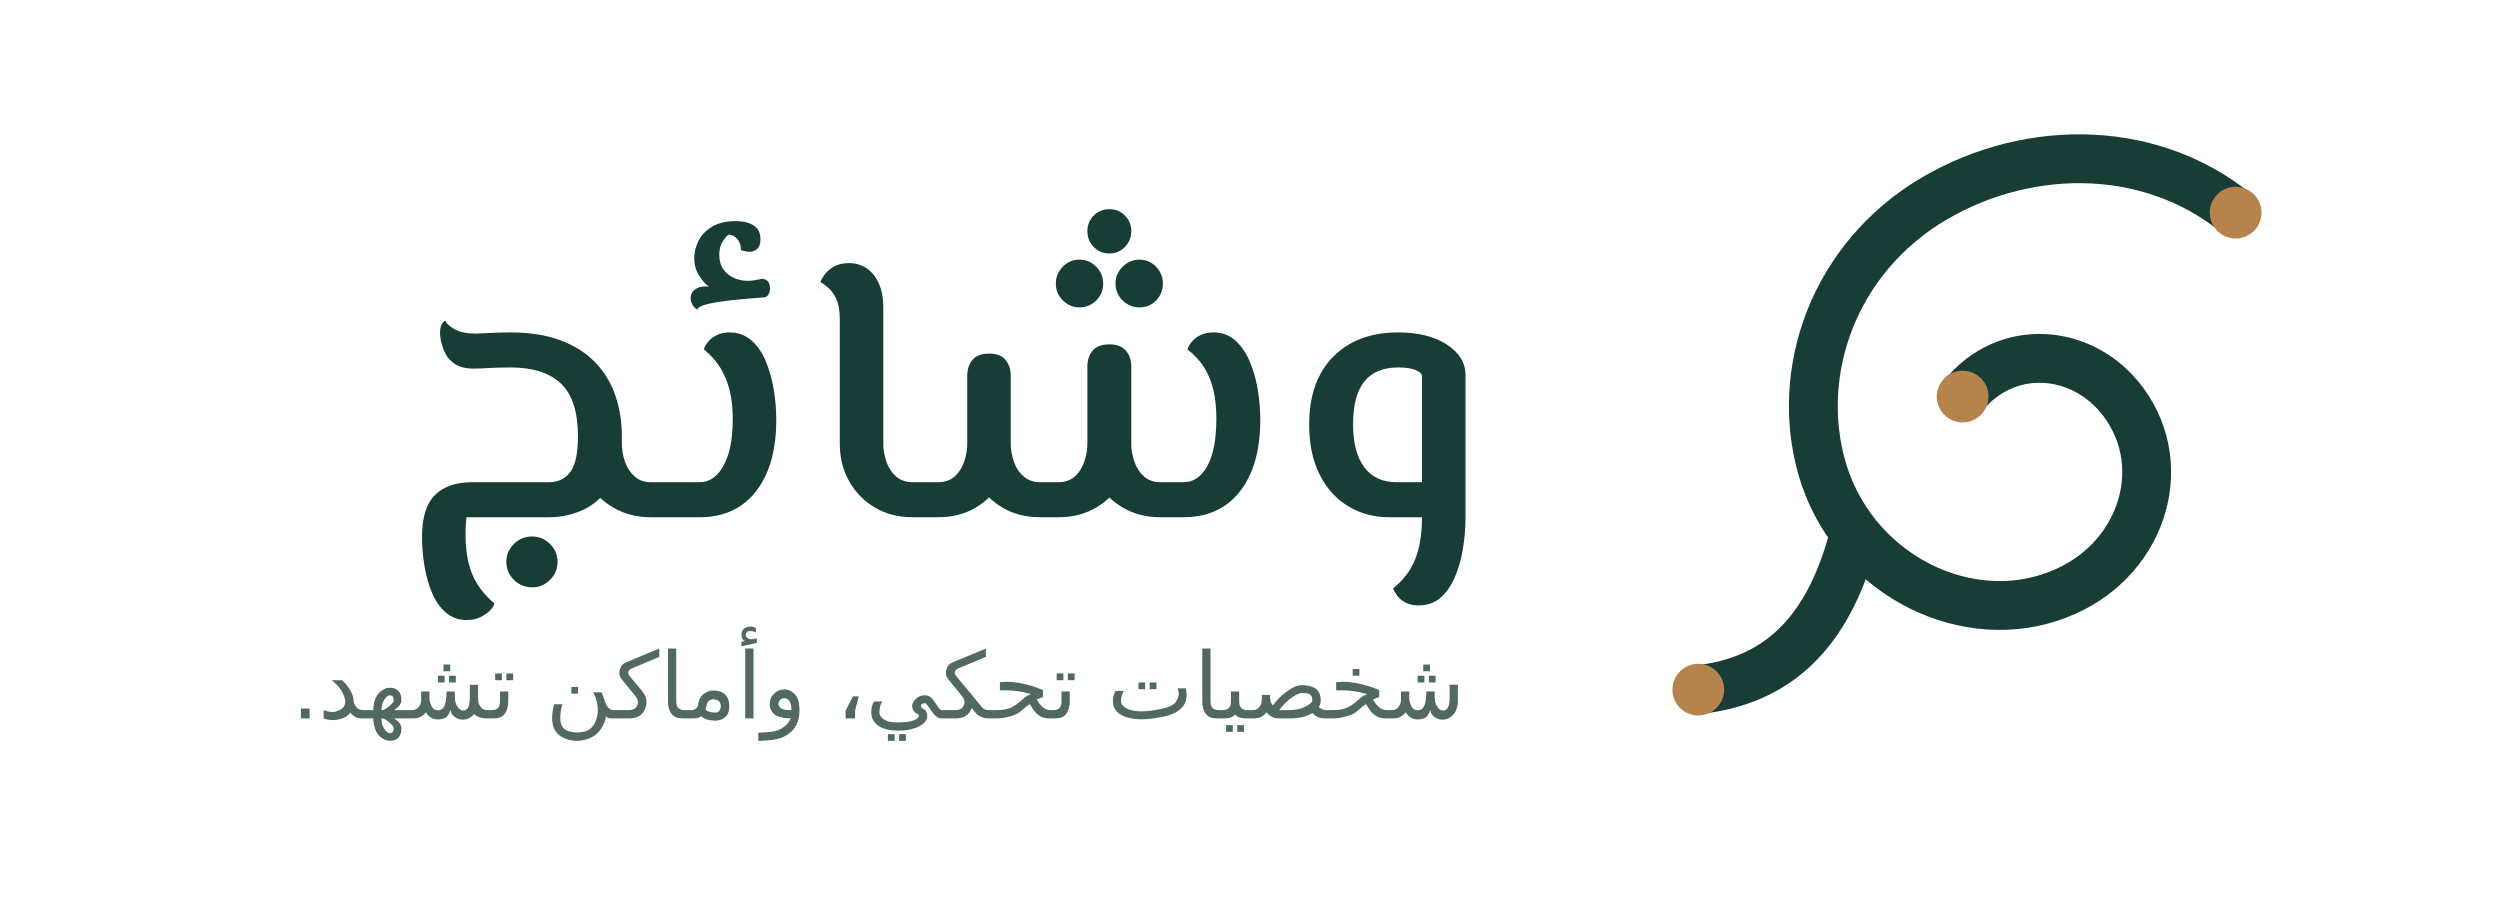
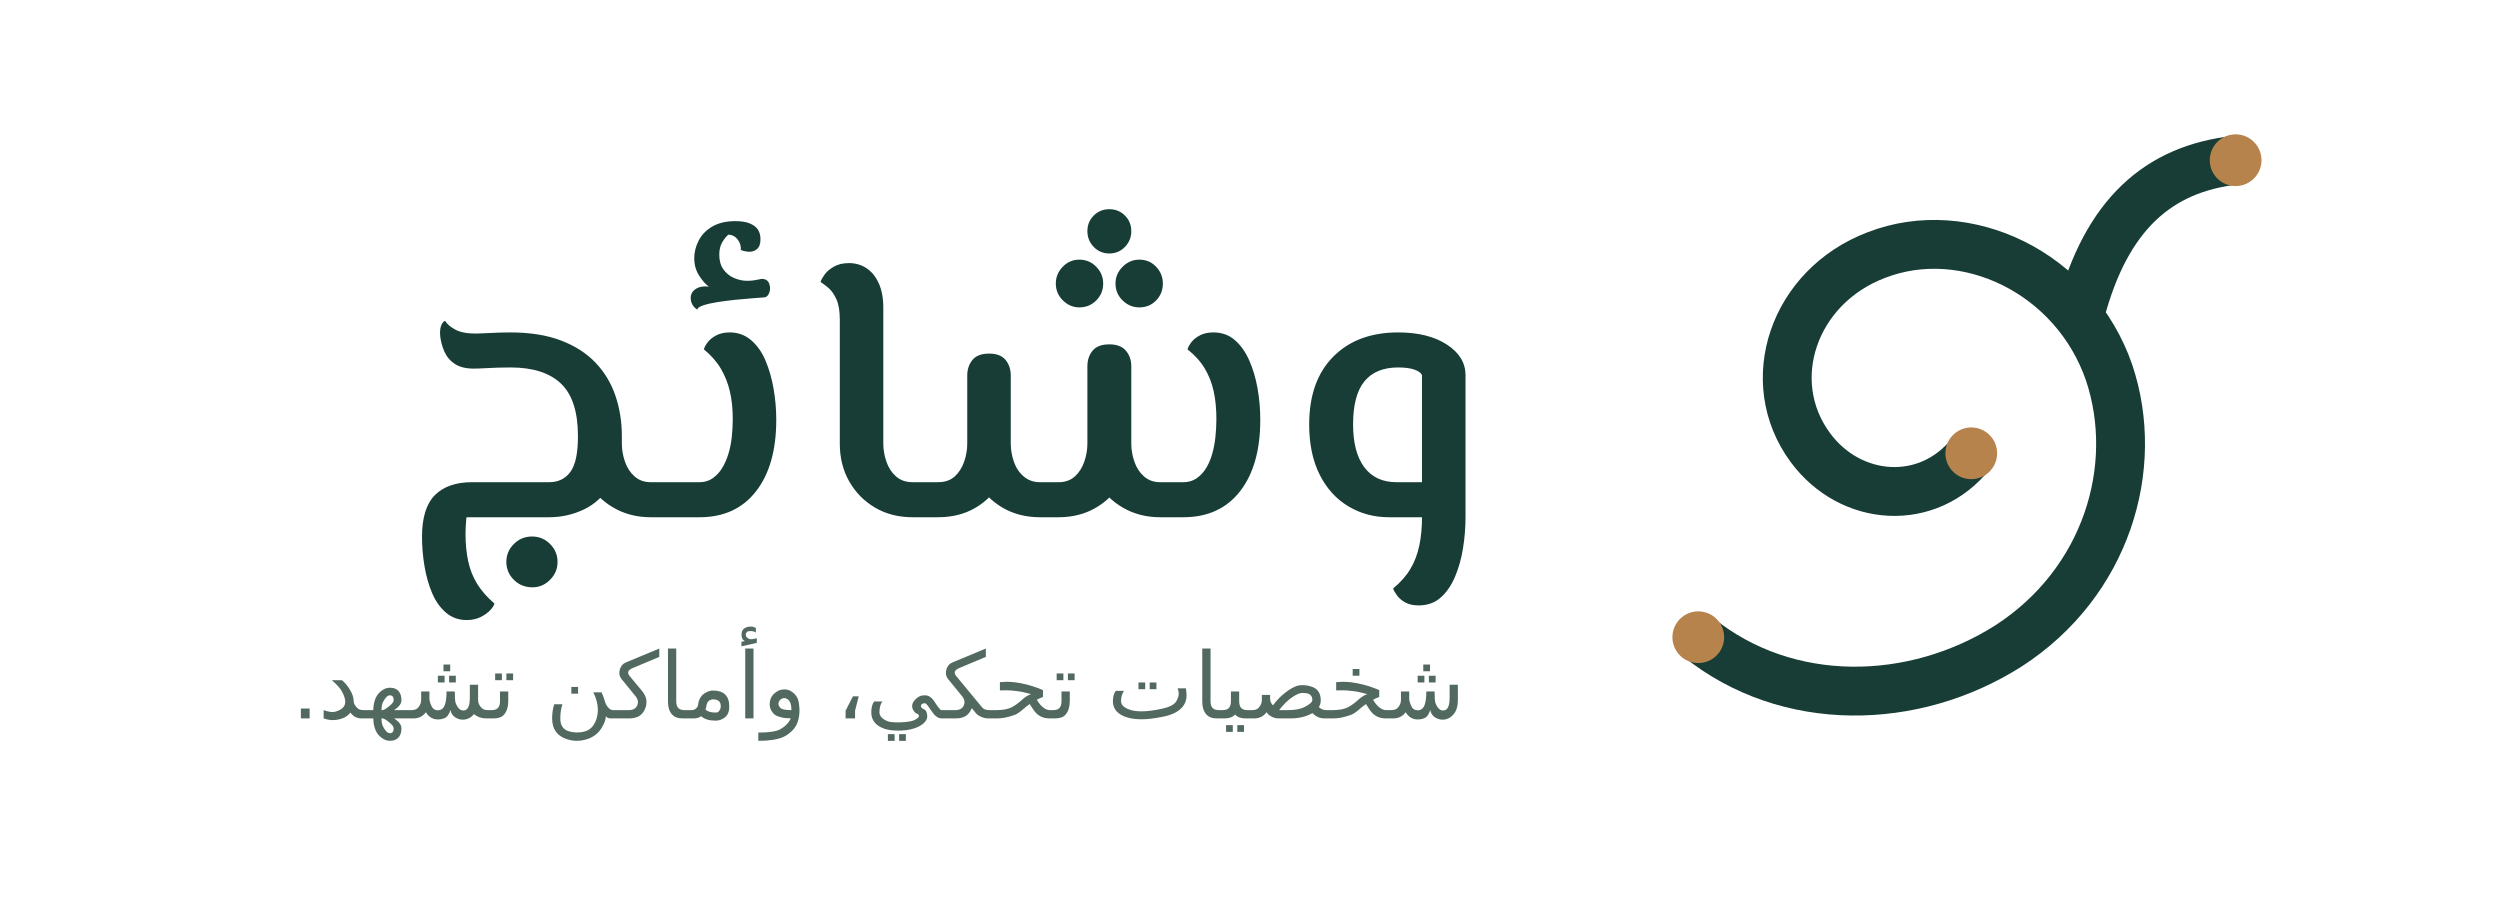
<svg xmlns="http://www.w3.org/2000/svg" width="870" height="320" viewBox="250 0 870 320" role="img" aria-labelledby="title description">
-   <g fill="none" stroke="#173D36" stroke-width="17" stroke-linecap="round" stroke-linejoin="round" transform="translate(852 42)">
+   <g fill="none" stroke="#173D36" stroke-width="17" stroke-linecap="round" stroke-linejoin="round" transform="translate(852 42) rotate(180 82.5 105.875)">
    <path d="M176 32C145 7 101 8 68 29C34 51 22 91 33 124C45 159 83 177 114 165C143 154 154 121 137 98C123 79 96 77 81 96" />
    <path d="M43 145C34 179 16 195-11 198" />
  </g>
-   <g fill="#B7834D" transform="translate(852 42)">
+   <g fill="#B7834D" transform="translate(852 42) rotate(180 82.5 105.875)">
    <circle cx="176" cy="32" r="9" />
    <circle cx="81" cy="96" r="9" />
    <circle cx="-11" cy="198" r="9" />
  </g>
  <g transform="translate(389.088 180) scale(1.34 -1.34)" fill="#173D36">
    <path d="M65.200 0.000 Q59.800 0.000 55.500 2.500 Q51.200 5.000 48.750 9.300 Q46.300 13.600 46.300 19.100 L46.300 21.200 L57.700 21.200 L57.700 19.100 Q57.700 16.800 58.500 14.450 Q59.300 12.100 61.000 10.600 Q62.700 9.100 65.200 9.100 L69.700 9.100 L69.700 0.000 Z M17.400 -26.700 Q14.300 -26.700 12.050 -24.800 Q9.800 -22.900 8.450 -19.750 Q7.100 -16.600 6.450 -12.750 Q5.800 -8.900 5.800 -5.100 Q5.800 2.400 9.150 5.750 Q12.500 9.100 18.800 9.100 L38.800 9.100 Q42.400 9.100 44.350 11.800 Q46.300 14.500 46.300 21.000 Q46.300 30.500 41.900 34.700 Q37.500 38.900 28.800 38.900 Q27.300 38.900 25.500 38.850 Q23.700 38.800 22.050 38.700 Q20.400 38.600 19.200 38.600 Q16.200 38.600 14.350 39.800 Q12.500 41.000 11.600 43.050 Q10.700 45.100 10.500 47.300 Q10.400 49.000 10.850 49.950 Q11.300 50.900 11.800 51.000 Q12.500 49.800 14.400 48.750 Q16.300 47.700 19.800 47.700 Q20.800 47.700 22.400 47.800 Q24.000 47.900 25.750 47.950 Q27.500 48.000 28.700 48.000 Q36.400 48.000 41.900 45.900 Q47.400 43.800 50.900 40.100 Q54.400 36.400 56.050 31.500 Q57.700 26.600 57.700 21.100 Q57.700 13.400 54.950 8.750 Q52.200 4.100 47.900 2.050 Q43.600 0.000 38.800 0.000 L12.900 0.000 L17.900 3.400 Q17.500 1.500 17.300 -0.450 Q17.100 -2.400 17.100 -4.300 Q17.100 -8.200 17.800 -11.450 Q18.500 -14.700 20.150 -17.350 Q21.800 -20.000 24.600 -22.400 Q24.500 -23.100 23.500 -24.150 Q22.500 -25.200 20.950 -25.950 Q19.400 -26.700 17.400 -26.700 Z M69.700 0.000 L69.700 9.100 Q70.900 9.100 71.300 7.900 Q71.700 6.700 71.700 4.600 Q71.700 2.500 71.300 1.250 Q70.900 0.000 69.700 0.000 Z M34.500 -18.200 Q31.600 -18.200 29.650 -16.250 Q27.700 -14.300 27.700 -11.600 Q27.700 -8.900 29.650 -6.950 Q31.600 -5.000 34.400 -5.000 Q37.100 -5.000 39.050 -6.950 Q41.000 -8.900 41.000 -11.600 Q41.000 -14.300 39.050 -16.250 Q37.100 -18.200 34.500 -18.200 Z M69.700 0.000 L69.700 9.100 L77.900 9.100 Q79.800 9.100 81.250 10.100 Q82.700 11.100 83.700 12.700 Q84.700 14.300 85.350 16.400 Q86.000 18.500 86.250 20.850 Q86.500 23.200 86.500 25.500 Q86.500 29.500 85.750 32.700 Q85.000 35.900 83.400 38.600 Q81.800 41.300 79.000 43.600 Q79.200 44.400 80.000 45.450 Q80.800 46.500 82.250 47.250 Q83.700 48.000 85.700 48.000 Q88.900 48.000 91.250 46.000 Q93.600 44.000 95.000 40.700 Q96.400 37.400 97.100 33.400 Q97.800 29.400 97.800 25.300 Q97.800 13.500 92.550 6.750 Q87.300 0.000 77.900 0.000 Z M69.700 0.000 Q68.600 0.000 68.150 1.250 Q67.700 2.500 67.700 4.600 Q67.700 6.700 68.150 7.900 Q68.600 9.100 69.700 9.100 Z M77.300 53.900 Q76.200 54.600 75.800 55.700 Q75.400 56.800 75.700 57.800 Q76.000 58.800 77.150 59.450 Q78.300 60.100 80.300 59.900 Q79.100 60.700 77.800 62.700 Q76.500 64.700 76.500 67.300 Q76.500 69.600 77.650 71.850 Q78.800 74.100 81.200 75.500 Q83.600 76.900 87.200 76.900 Q89.600 76.900 91.050 76.250 Q92.500 75.600 93.100 74.600 Q93.700 73.600 93.700 72.200 Q93.700 70.400 92.800 69.650 Q91.900 68.900 90.750 68.950 Q89.600 69.000 88.600 69.400 Q88.700 70.900 87.800 72.100 Q86.900 73.300 85.400 73.400 Q84.700 72.900 83.850 71.550 Q83.000 70.200 83.000 68.200 Q83.000 65.900 84.050 64.400 Q85.100 62.900 86.800 62.150 Q88.500 61.400 90.300 61.400 Q91.500 61.400 92.450 61.600 Q93.400 61.800 94.000 61.900 Q95.500 61.900 95.950 60.700 Q96.400 59.500 96.000 58.350 Q95.600 57.200 94.700 57.100 Q93.500 57.000 91.400 56.850 Q89.300 56.700 86.950 56.450 Q84.600 56.200 82.400 55.850 Q80.200 55.500 78.750 55.000 Q77.300 54.500 77.300 53.900 Z M133.200 0.000 Q127.700 0.000 123.450 2.500 Q119.200 5.000 116.750 9.300 Q114.300 13.600 114.300 19.100 L114.300 51.300 Q114.300 54.700 113.400 56.650 Q112.500 58.600 111.300 59.600 Q110.100 60.600 109.300 61.100 Q109.500 61.800 110.300 62.950 Q111.100 64.100 112.700 65.050 Q114.300 66.000 116.700 66.000 Q119.200 66.000 121.200 64.700 Q123.200 63.400 124.400 60.800 Q125.600 58.200 125.600 54.400 L125.600 19.100 Q125.600 16.800 126.400 14.450 Q127.200 12.100 128.900 10.600 Q130.600 9.100 133.200 9.100 L136.000 9.100 L136.000 0.000 Z M136.000 0.000 L136.000 9.100 Q137.200 9.100 137.600 7.900 Q138.000 6.700 138.000 4.600 Q138.000 2.500 137.600 1.250 Q137.200 0.000 136.000 0.000 Z M200.800 0.000 L200.800 9.100 L203.500 9.100 Q205.500 9.100 206.950 10.100 Q208.400 11.100 209.400 12.700 Q210.400 14.300 211.000 16.400 Q211.600 18.500 211.850 20.850 Q212.100 23.200 212.100 25.500 Q212.100 29.500 211.400 32.700 Q210.700 35.900 209.100 38.600 Q207.500 41.300 204.600 43.600 Q204.800 44.400 205.600 45.450 Q206.400 46.500 207.850 47.250 Q209.300 48.000 211.300 48.000 Q214.600 48.000 216.900 46.000 Q219.200 44.000 220.650 40.700 Q222.100 37.400 222.800 33.400 Q223.500 29.400 223.500 25.300 Q223.500 13.500 218.250 6.750 Q213.000 0.000 203.500 0.000 Z M166.300 0.000 Q160.800 0.000 156.550 2.500 Q152.300 5.000 149.850 9.300 Q147.400 13.600 147.400 19.100 L158.700 19.100 Q158.700 16.800 159.500 14.450 Q160.300 12.100 162.050 10.600 Q163.800 9.100 166.300 9.100 L168.200 9.100 L168.200 0.000 Z M136.000 0.000 L136.000 9.100 L139.800 9.100 Q142.500 9.100 144.150 10.600 Q145.800 12.100 146.600 14.450 Q147.400 16.800 147.400 19.100 L147.400 36.800 Q147.400 39.200 148.750 40.850 Q150.100 42.500 153.100 42.500 Q156.000 42.500 157.350 40.850 Q158.700 39.200 158.700 36.800 L158.700 19.100 Q158.700 13.600 156.250 9.300 Q153.800 5.000 149.600 2.500 Q145.400 0.000 139.800 0.000 Z M197.500 0.000 Q192.100 0.000 187.800 2.500 Q183.500 5.000 181.050 9.300 Q178.600 13.600 178.600 19.100 L190.000 19.100 Q190.000 16.800 190.800 14.450 Q191.600 12.100 193.300 10.600 Q195.000 9.100 197.500 9.100 L200.800 9.100 L200.800 0.000 Z M168.200 0.000 L168.200 9.100 L171.100 9.100 Q173.700 9.100 175.350 10.600 Q177.000 12.100 177.800 14.450 Q178.600 16.800 178.600 19.100 L178.600 39.200 Q178.600 41.600 179.950 43.250 Q181.300 44.900 184.300 44.900 Q187.200 44.900 188.600 43.250 Q190.000 41.600 190.000 39.200 L190.000 19.100 Q190.000 13.600 187.550 9.300 Q185.100 5.000 180.850 2.500 Q176.600 0.000 171.100 0.000 Z M136.000 0.000 Q134.900 0.000 134.450 1.250 Q134.000 2.500 134.000 4.600 Q134.000 6.700 134.450 7.900 Q134.900 9.100 136.000 9.100 Z M192.100 54.500 Q189.600 54.500 187.750 56.300 Q185.900 58.100 185.900 60.700 Q185.900 63.200 187.750 65.050 Q189.600 66.900 192.100 66.900 Q194.700 66.900 196.450 65.050 Q198.200 63.200 198.200 60.700 Q198.200 58.100 196.450 56.300 Q194.700 54.500 192.100 54.500 Z M176.500 54.500 Q174.100 54.500 172.250 56.300 Q170.400 58.100 170.400 60.700 Q170.400 63.200 172.200 65.050 Q174.000 66.900 176.500 66.900 Q179.100 66.900 180.900 65.050 Q182.700 63.200 182.700 60.700 Q182.700 58.100 180.900 56.300 Q179.100 54.500 176.500 54.500 Z M184.300 68.500 Q181.900 68.500 180.250 70.200 Q178.600 71.900 178.600 74.300 Q178.600 76.700 180.250 78.350 Q181.900 80.000 184.300 80.000 Q186.700 80.000 188.350 78.350 Q190.000 76.700 190.000 74.300 Q190.000 71.900 188.350 70.200 Q186.700 68.500 184.300 68.500 Z M256.900 0.000 Q251.100 0.000 246.350 2.850 Q241.600 5.700 238.900 11.100 Q236.200 16.500 236.200 24.100 Q236.200 35.400 242.450 41.700 Q248.700 48.000 259.300 48.000 Q267.100 48.000 271.950 44.850 Q276.800 41.700 276.800 36.900 L276.800 0.000 L265.500 0.000 L265.500 36.900 Q265.100 37.800 263.500 38.350 Q261.900 38.900 259.300 38.900 Q253.500 38.900 250.550 35.300 Q247.600 31.700 247.600 24.100 Q247.600 16.900 250.500 13.000 Q253.400 9.100 258.900 9.100 L276.800 9.100 L276.800 0.000 Z M264.600 -22.900 Q262.600 -22.900 261.200 -22.150 Q259.800 -21.400 259.000 -20.300 Q258.200 -19.200 258.000 -18.500 Q260.900 -16.100 262.500 -13.400 Q264.100 -10.700 264.800 -7.350 Q265.500 -4.000 265.500 0.000 L265.500 9.100 L276.800 9.100 L276.800 0.000 Q276.800 -4.000 276.150 -8.050 Q275.500 -12.100 274.050 -15.500 Q272.600 -18.900 270.300 -20.900 Q268.000 -22.900 264.600 -22.900 Z" />
  </g>
  <text x="760" y="250" fill="#526960" direction="rtl" unicode-bidi="plaintext" text-anchor="start" font-family="IBM Plex Sans Arabic, SF Arabic, Geeza Pro, Tahoma, Arial, sans-serif" font-size="32" font-weight="400">شخصيات تحكي، وأماكن تشهد.</text>
</svg>
